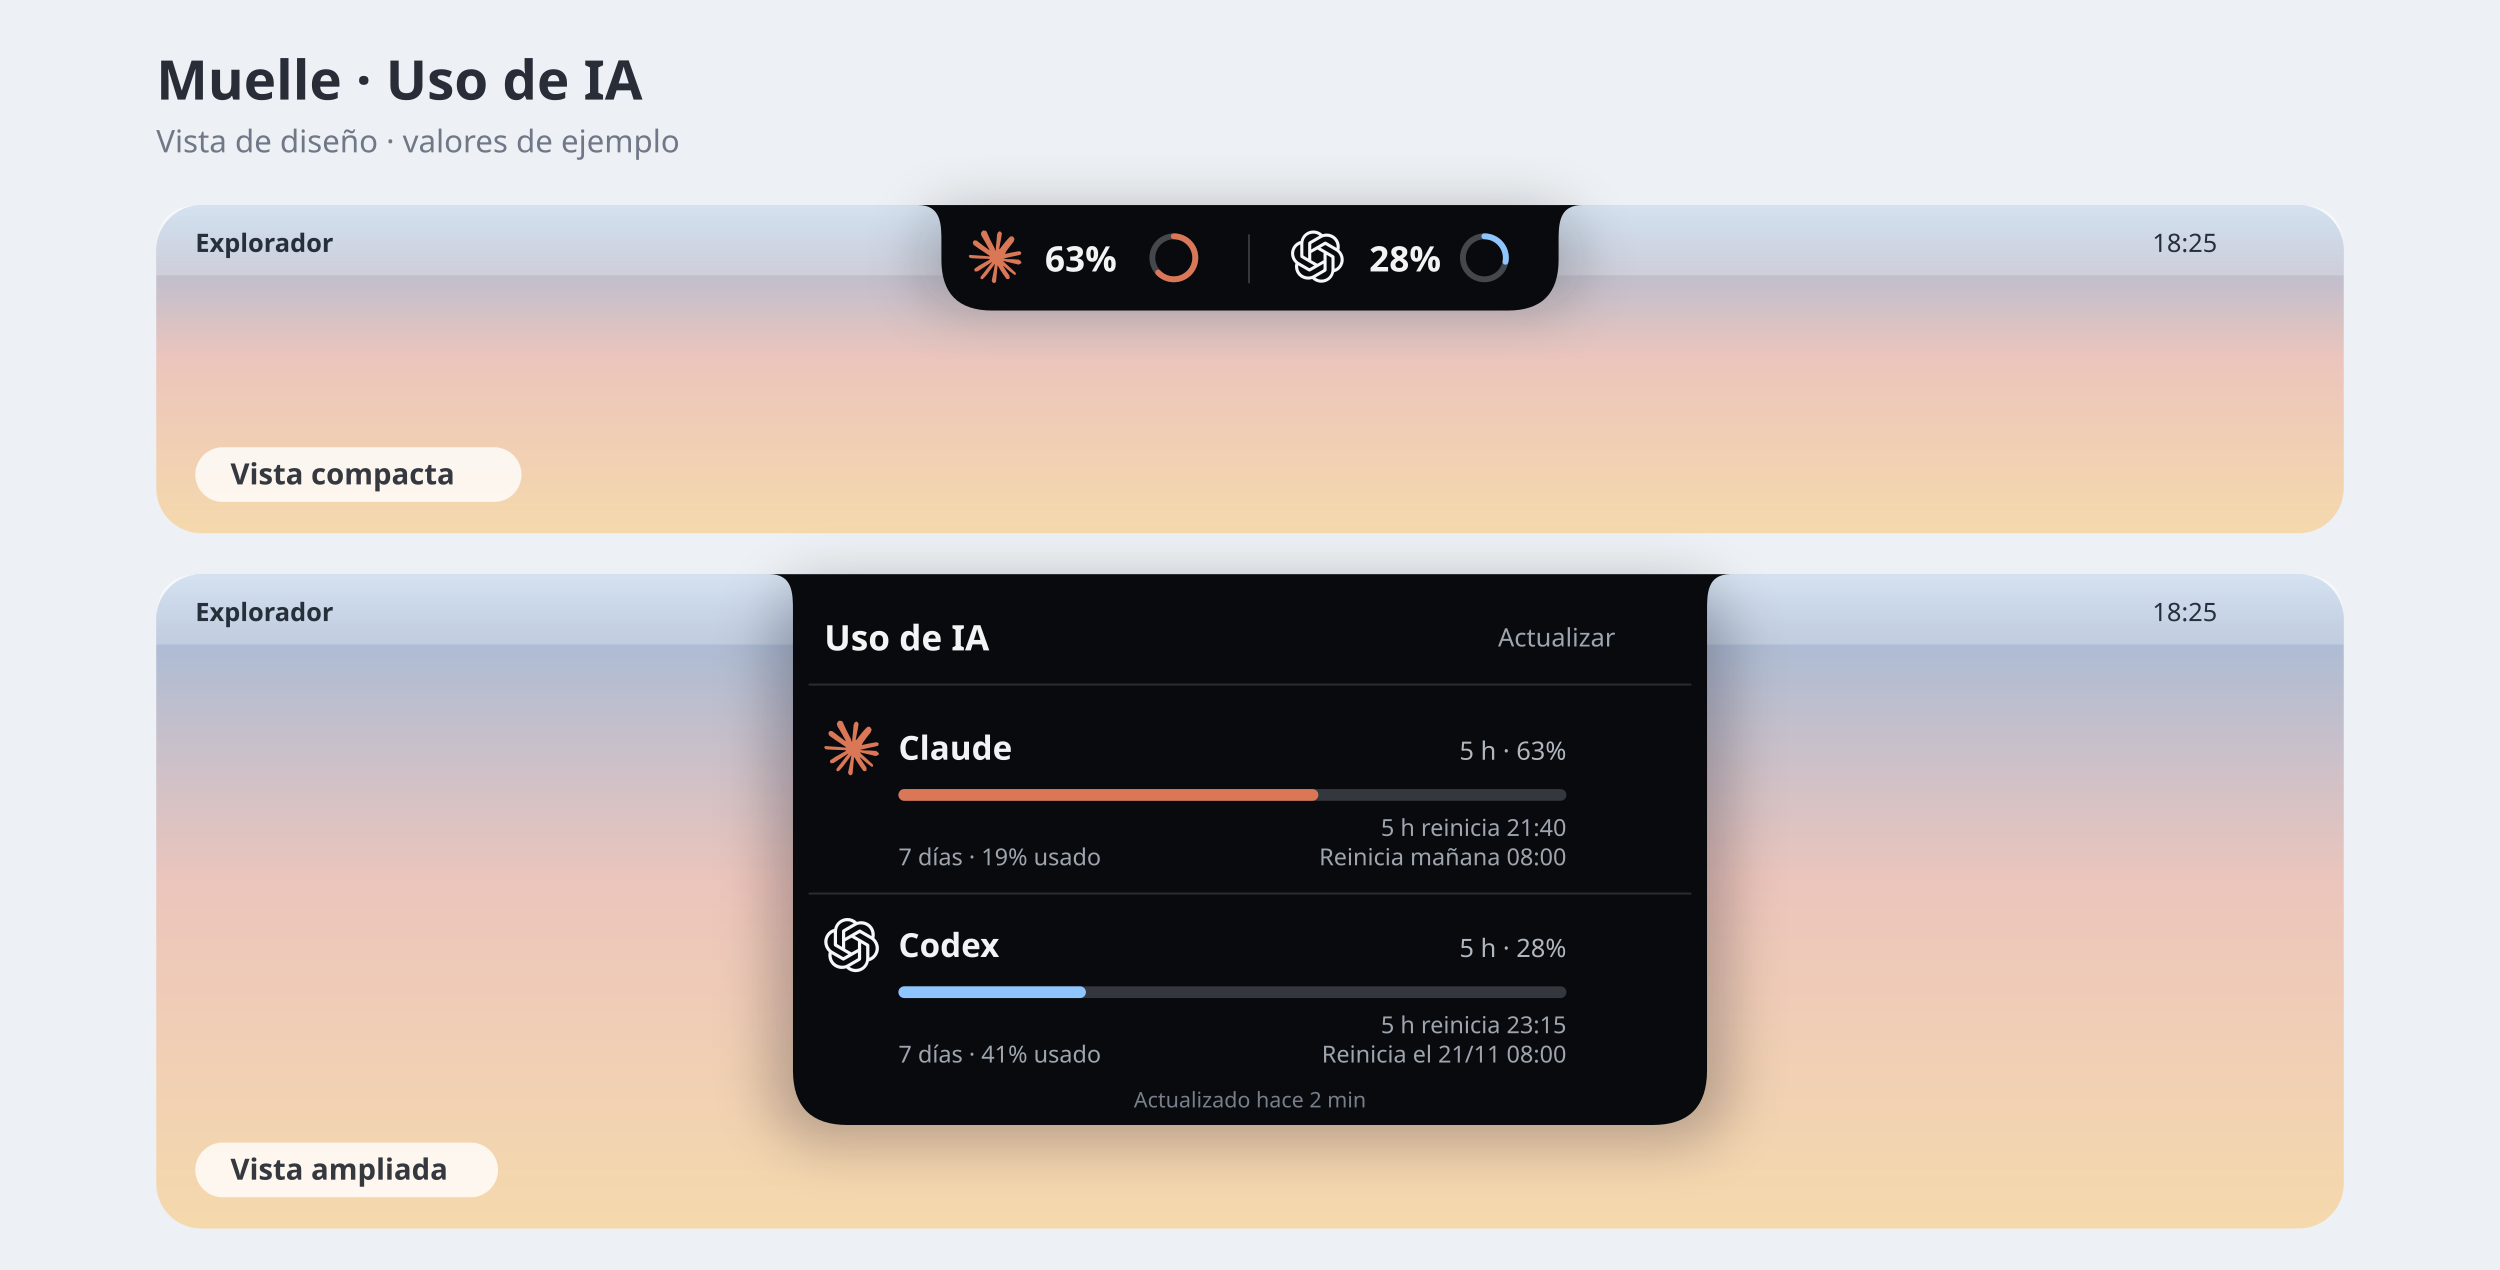
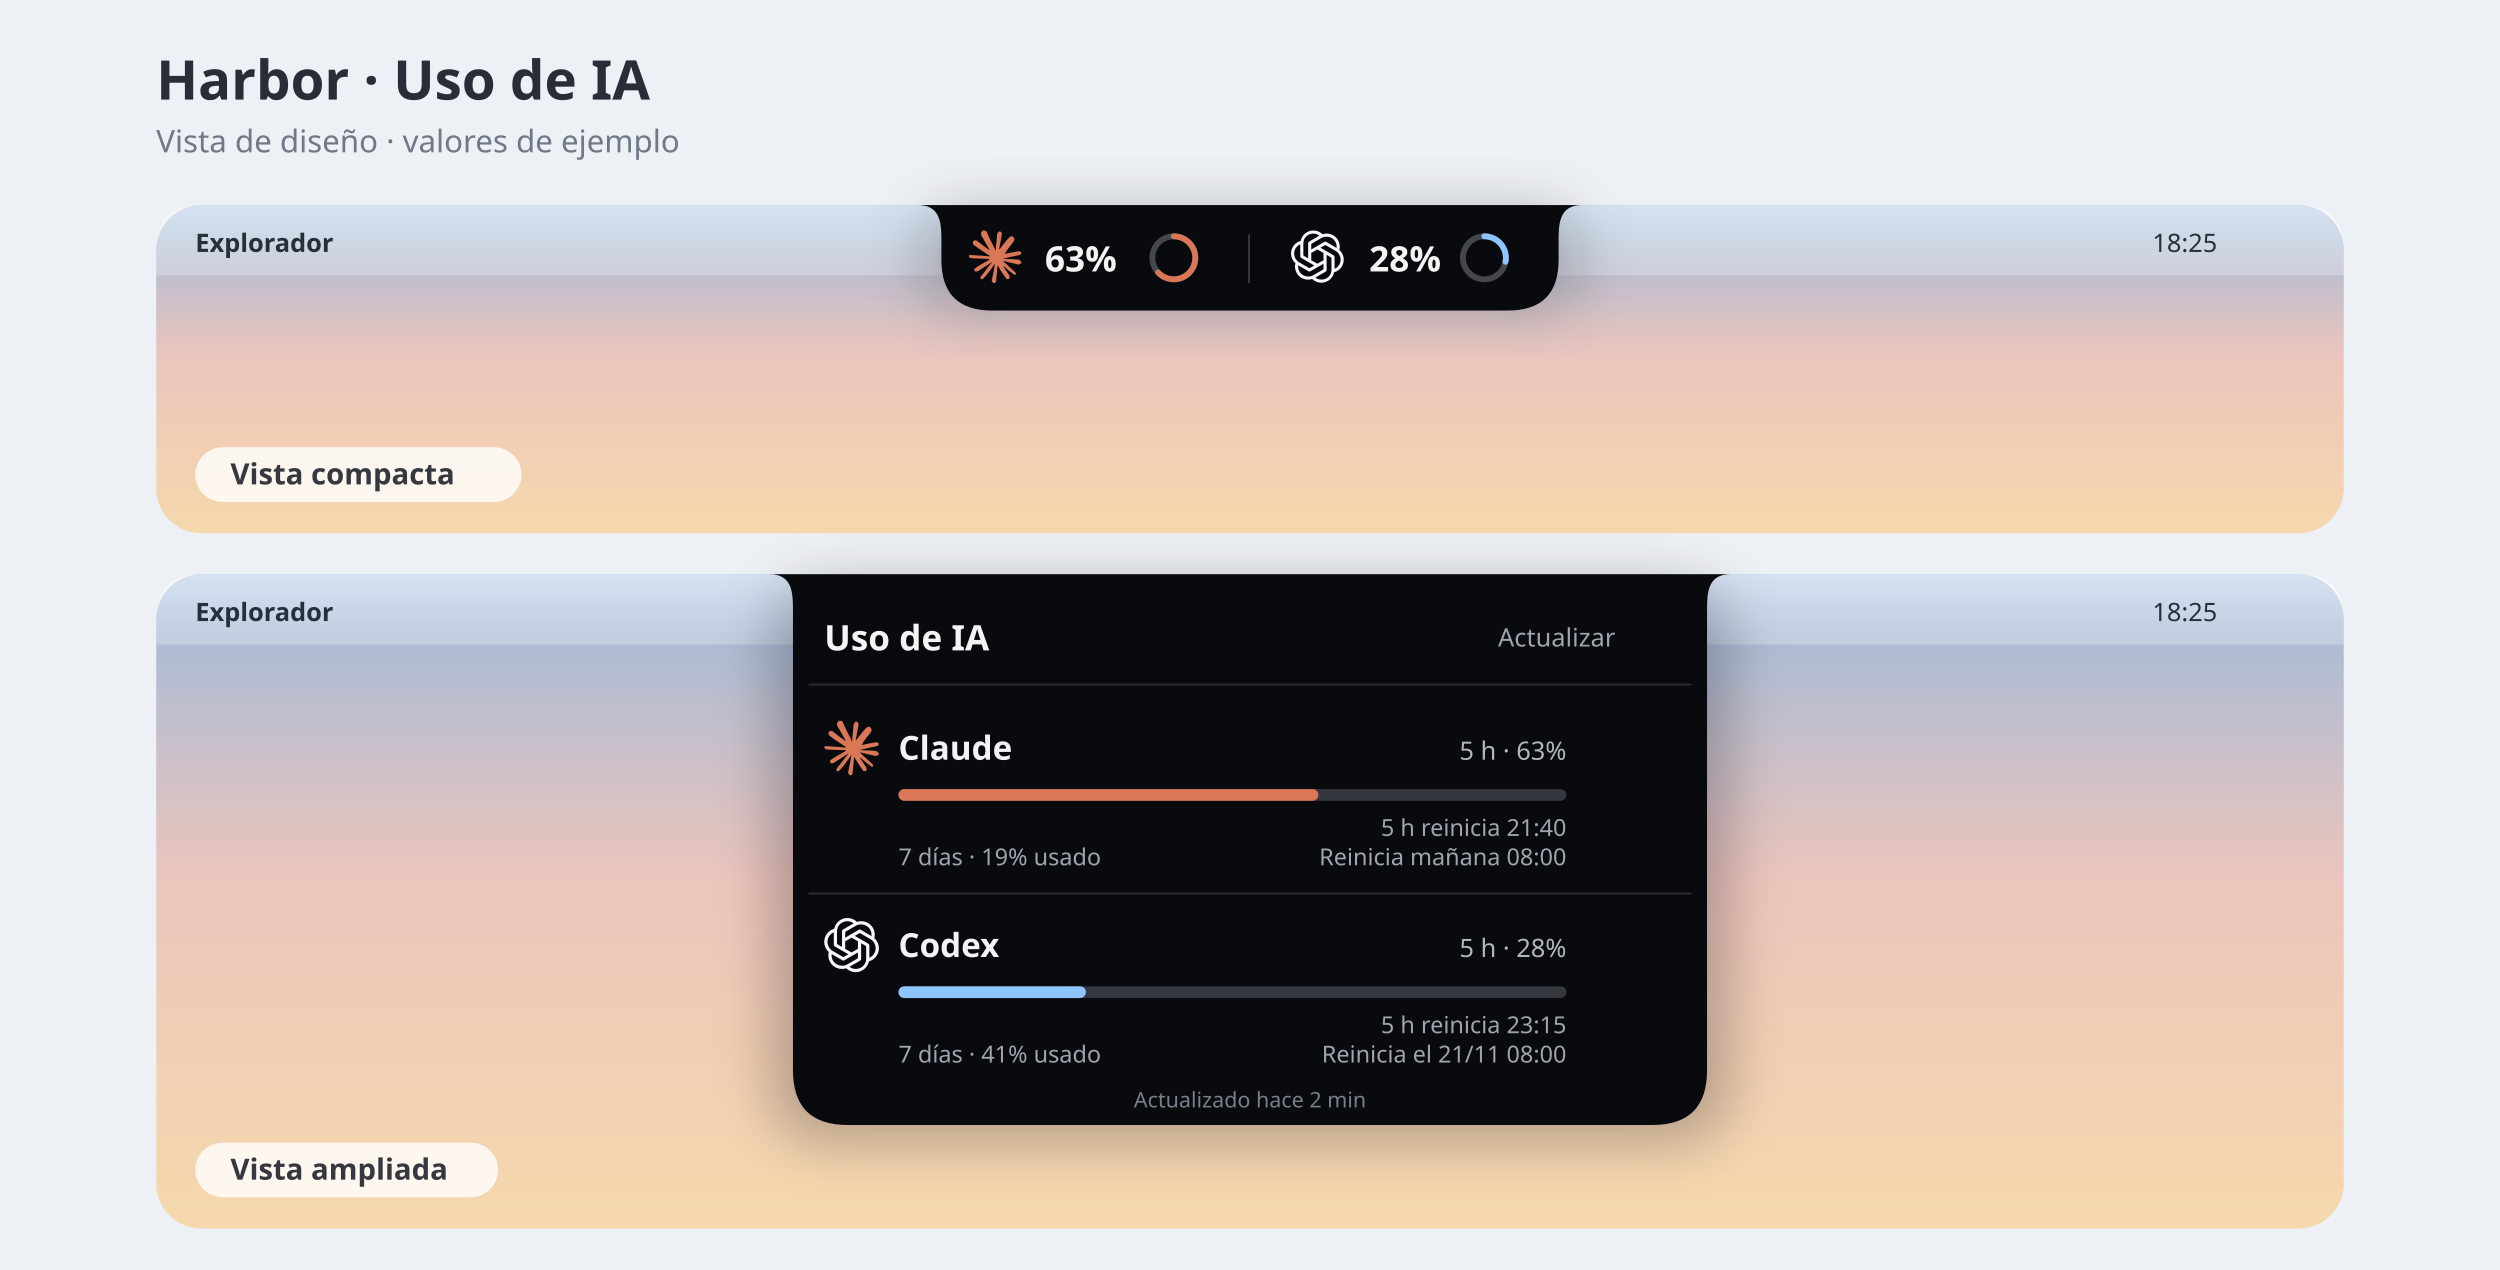
<svg xmlns="http://www.w3.org/2000/svg" width="1280" height="650" viewBox="0 0 1280 650" role="img" aria-label="Vista previa de la isla de uso de Claude y Codex en la barra superior de Muelle">
  <defs>
    <linearGradient id="sky" x2="0" y2="1">
      <stop stop-color="#9bb9db" />
      <stop offset=".47" stop-color="#ecc5bc" />
      <stop offset="1" stop-color="#f5d9ac" />
    </linearGradient>
    <linearGradient id="glass" x2="0" y2="1">
      <stop stop-color="#ffffff" stop-opacity=".58" />
      <stop offset="1" stop-color="#ffffff" stop-opacity=".24" />
    </linearGradient>
    <filter id="shadow" x="-.5" y="-.5" width="2" height="2">
      <feGaussianBlur stdDeviation="14" />
    </filter>
    <symbol id="claude" viewBox="0 0 128 128">
      <path fill="#d97757" d="m25.144 85.096 25.159-14.118.421-1.23-.421-.68h-1.23l-4.21-.26-14.377-.388-12.466-.518-12.078-.648-3.044-.648-2.85-3.755.292-1.879 2.558-1.716 3.659.324 8.095.55 12.143.842 8.807.519 13.05 1.36h2.072l.292-.842-.713-.518-.55-.519-12.564-8.516-13.6-9.002-7.123-5.18-3.853-2.623-1.943-2.461-.842-5.375 3.497-3.853 4.695.323 1.198.324 4.76 3.659 10.168 7.869 13.276 9.779 1.943 1.619.777-.55.097-.39-.875-1.457-7.22-13.049-7.707-13.276-3.432-5.504-.907-3.304c-.323-1.36-.55-2.492-.55-3.885L33.53.712 35.73 0l5.311.713 2.235 1.942 3.302 7.545 5.343 11.884 8.29 16.158 2.428 4.792 1.295 4.436.486 1.36h.842v-.777l.68-9.099 1.263-11.172 1.23-14.377.421-4.047L70.864 4.5l3.983-2.623 3.109 1.49 2.558 3.658-.356 2.364-1.522 9.876-2.979 15.478-1.943 10.362h1.133l1.296-1.295 5.245-6.962 8.808-11.01 3.886-4.37 4.533-4.825 2.914-2.3h5.505l4.047 6.023-1.813 6.218-5.666 7.188-4.696 6.087-6.735 9.067-4.21 7.253.39.583 1.003-.097 15.219-3.238 8.224-1.49 9.811-1.683 4.437 2.072.485 2.105-1.748 4.306-10.491 2.59-12.305 2.461-18.328 4.34-.226.162.259.323 8.257.778 3.53.194h8.645l16.093 1.198 4.21 2.784 2.525 3.4-.421 2.59-6.476 3.304-8.743-2.073-20.4-4.857-6.993-1.749h-.972v.583l5.829 5.7 10.685 9.649 13.373 12.434.68 3.076-1.716 2.429-1.813-.26-11.754-8.84-4.534-3.982-10.264-8.646h-.68v.907l2.364 3.465 12.499 18.78.647 5.764-.906 1.878-3.238 1.133-3.562-.647-7.318-10.265-7.545-11.56-6.087-10.361-.745.421-3.595 38.694-1.683 1.975-3.886 1.49-3.238-2.46-1.716-3.984 1.716-7.868 2.072-10.265 1.684-8.16 1.522-10.135.906-3.368-.064-.226-.745.097-7.642 10.492-11.624 15.704-9.197 9.843-2.201.875-3.82-1.976.355-3.53 2.137-3.14 12.726-16.19 7.674-10.038 4.954-5.796-.033-.842h-.29L22.066 98.987l-6.023.777-2.59-2.429.324-3.982 1.23-1.296 10.168-6.994Z" />
    </symbol>
    <symbol id="codex" viewBox="0 0 24 24">
      <path fill="#f5f7fa" fill-rule="evenodd" d="M9.205 8.658v-2.26c0-.19.072-.333.238-.428l4.543-2.616c.619-.357 1.356-.523 2.117-.523 2.854 0 4.662 2.212 4.662 4.566 0 .167 0 .357-.024.547l-4.71-2.759a.8.8 0 0 0-.856 0zm10.609 8.8V12.06c0-.333-.143-.57-.429-.737l-5.97-3.473 1.95-1.118a.43.43 0 0 1 .476 0l4.543 2.617c1.309.76 2.189 2.378 2.189 3.948 0 1.808-1.07 3.473-2.76 4.163zM7.802 12.703l-1.95-1.142a.45.45 0 0 1-.239-.428V5.899c0-2.545 1.95-4.472 4.591-4.472 1 0 1.927.333 2.712.928L8.23 5.067c-.285.166-.428.404-.428.737zM12 15.128l-2.795-1.57v-3.33L12 8.658l2.795 1.57v3.33zm1.796 7.23c-1 0-1.927-.332-2.712-.927l4.686-2.712c.285-.166.428-.404.428-.737v-6.898l1.974 1.142c.167.095.238.238.238.428v5.233c0 2.545-1.974 4.472-4.614 4.472zm-5.637-5.303-4.544-2.617c-1.308-.761-2.188-2.378-2.188-3.948A4.48 4.48 0 0 1 4.21 6.327v5.423c0 .333.143.571.428.738l5.947 3.449-1.95 1.118a.43.43 0 0 1-.476 0m-.262 3.9c-2.688 0-4.662-2.021-4.662-4.519 0-.19.024-.38.047-.57l4.686 2.71a.79.79 0 0 0 .856 0l5.97-3.448v2.26c0 .19-.07.333-.237.428l-4.543 2.616c-.619.357-1.356.523-2.117.523m5.899 2.83a5.95 5.95 0 0 0 5.827-4.756C22.287 18.339 24 15.84 24 13.296c0-1.665-.713-3.282-1.998-4.448.119-.5.19-.999.19-1.498 0-3.401-2.759-5.947-5.946-5.947a5.7 5.7 0 0 0-1.88.31A5.96 5.96 0 0 0 10.205 0a5.95 5.95 0 0 0-5.827 4.757C1.713 5.447 0 7.945 0 10.49c0 1.666.713 3.283 1.998 4.448-.119.5-.19 1-.19 1.499 0 3.401 2.759 5.946 5.946 5.946.642 0 1.26-.095 1.88-.309a5.96 5.96 0 0 0 4.162 1.713z" />
    </symbol>
  </defs>
  <rect width="1280" height="650" fill="#edf0f4" />
-   <text x="80" y="51" fill="#282d38" font-family="Segoe UI Variable,Segoe UI,sans-serif" font-size="28" font-weight="650">Muelle · Uso de IA</text>
+   <text x="80" y="51" fill="#282d38" font-family="Segoe UI Variable,Segoe UI,sans-serif" font-size="28" font-weight="650">Harbor · Uso de IA</text>
  <text x="80" y="78" fill="#707887" font-family="Segoe UI Variable,Segoe UI,sans-serif" font-size="16">Vista de diseño · valores de ejemplo</text>
  <rect x="80" y="105" width="1120" height="168" rx="23" fill="url(#sky)" />
  <path d="M80 128Q80 105 103 105H1177Q1200 105 1200 128V141H80Z" fill="url(#glass)" />
  <text x="100" y="129" fill="#26303b" font-family="Segoe UI Variable,Segoe UI,sans-serif" font-size="13" font-weight="600">Explorador</text>
  <text x="1102" y="129" fill="#26303b" font-family="Segoe UI Variable,Segoe UI,sans-serif" font-size="13">18:25</text>
  <rect x="470" y="106" width="340" height="52" rx="25" fill="#080a0e" opacity=".22" filter="url(#shadow)" />
  <path d="M470 105H810C798 105 798 115 798 124V133Q798 159 772 159H508Q482 159 482 133V124C482 115 482 105 470 105Z" fill="#080a0e" />
  <use href="#claude" x="496" y="118" width="27" height="27" />
  <text x="535" y="139" fill="#f3f3f4" font-family="Segoe UI Variable,Segoe UI,sans-serif" font-size="18" font-weight="600">63%</text>
  <circle cx="601" cy="132" r="11" fill="none" stroke="#44484d" stroke-width="3" />
  <circle cx="601" cy="132" r="11" fill="none" stroke="#d97757" stroke-width="3" stroke-dasharray="43.5 69" transform="rotate(-90 601 132)" stroke-linecap="round" />
  <rect x="639" y="120" width="1" height="25" fill="#343940" />
  <use href="#codex" x="661" y="118" width="27" height="27" />
  <text x="701" y="139" fill="#f3f3f4" font-family="Segoe UI Variable,Segoe UI,sans-serif" font-size="18" font-weight="600">28%</text>
  <circle cx="760" cy="132" r="11" fill="none" stroke="#44484d" stroke-width="3" />
  <circle cx="760" cy="132" r="11" fill="none" stroke="#8ec5ff" stroke-width="3" stroke-dasharray="19.3 69" transform="rotate(-90 760 132)" stroke-linecap="round" />
  <rect x="100" y="229" width="167" height="28" rx="14" fill="#fff" opacity=".8" />
  <text x="118" y="248" fill="#35383f" font-family="Segoe UI Variable,Segoe UI,sans-serif" font-size="15" font-weight="600">Vista compacta</text>
  <rect x="80" y="294" width="1120" height="335" rx="23" fill="url(#sky)" />
  <path d="M80 317Q80 294 103 294H1177Q1200 294 1200 317V330H80Z" fill="url(#glass)" />
  <text x="100" y="318" fill="#26303b" font-family="Segoe UI Variable,Segoe UI,sans-serif" font-size="13" font-weight="600">Explorador</text>
  <text x="1102" y="318" fill="#26303b" font-family="Segoe UI Variable,Segoe UI,sans-serif" font-size="13">18:25</text>
  <rect x="394" y="298" width="492" height="288" rx="28" fill="#030507" opacity=".24" filter="url(#shadow)" />
  <path d="M394 294H886C874 294 874 304 874 313V548Q874 576 846 576H434Q406 576 406 548V313C406 304 406 294 394 294Z" fill="#080a0e" />
  <text x="422" y="333" fill="#f4f4f5" font-family="Segoe UI Variable,Segoe UI,sans-serif" font-size="18" font-weight="650">Uso de IA</text>
  <text x="767" y="331" fill="#9ea5af" font-family="Segoe UI Variable,Segoe UI,sans-serif" font-size="13">Actualizar</text>
  <rect x="414" y="350" width="452" height="1" fill="#292c32" />
  <use href="#claude" x="422" y="369" width="28" height="28" />
  <text x="460" y="389" fill="#f2f3f5" font-family="Segoe UI Variable,Segoe UI,sans-serif" font-size="17" font-weight="600">Claude</text>
  <text x="802" y="389" text-anchor="end" fill="#b1b7bf" font-family="Segoe UI Variable,Segoe UI,sans-serif" font-size="13">5 h · 63%</text>
  <rect x="460" y="404" width="342" height="6" rx="3" fill="#34373d" />
  <rect x="460" y="404" width="215" height="6" rx="3" fill="#d97757" />
  <text x="802" y="428" text-anchor="end" fill="#9ea5af" font-family="Segoe UI Variable,Segoe UI,sans-serif" font-size="12">5 h reinicia 21:40</text>
  <text x="460" y="443" fill="#9ea5af" font-family="Segoe UI Variable,Segoe UI,sans-serif" font-size="12">7 días · 19% usado</text>
  <text x="802" y="443" text-anchor="end" fill="#9ea5af" font-family="Segoe UI Variable,Segoe UI,sans-serif" font-size="12">Reinicia mañana 08:00</text>
  <rect x="414" y="457" width="452" height="1" fill="#292c32" />
  <use href="#codex" x="422" y="470" width="28" height="28" />
  <text x="460" y="490" fill="#f2f3f5" font-family="Segoe UI Variable,Segoe UI,sans-serif" font-size="17" font-weight="600">Codex</text>
  <text x="802" y="490" text-anchor="end" fill="#b1b7bf" font-family="Segoe UI Variable,Segoe UI,sans-serif" font-size="13">5 h · 28%</text>
  <rect x="460" y="505" width="342" height="6" rx="3" fill="#34373d" />
  <rect x="460" y="505" width="96" height="6" rx="3" fill="#8ec5ff" />
  <text x="802" y="529" text-anchor="end" fill="#9ea5af" font-family="Segoe UI Variable,Segoe UI,sans-serif" font-size="12">5 h reinicia 23:15</text>
  <text x="460" y="544" fill="#9ea5af" font-family="Segoe UI Variable,Segoe UI,sans-serif" font-size="12">7 días · 41% usado</text>
  <text x="802" y="544" text-anchor="end" fill="#9ea5af" font-family="Segoe UI Variable,Segoe UI,sans-serif" font-size="12">Reinicia el 21/11 08:00</text>
  <text x="640" y="567" text-anchor="middle" fill="#777f8b" font-family="Segoe UI Variable,Segoe UI,sans-serif" font-size="11">Actualizado hace 2 min</text>
  <rect x="100" y="585" width="155" height="28" rx="14" fill="#fff" opacity=".8" />
  <text x="118" y="604" fill="#35383f" font-family="Segoe UI Variable,Segoe UI,sans-serif" font-size="15" font-weight="600">Vista ampliada</text>
</svg>
